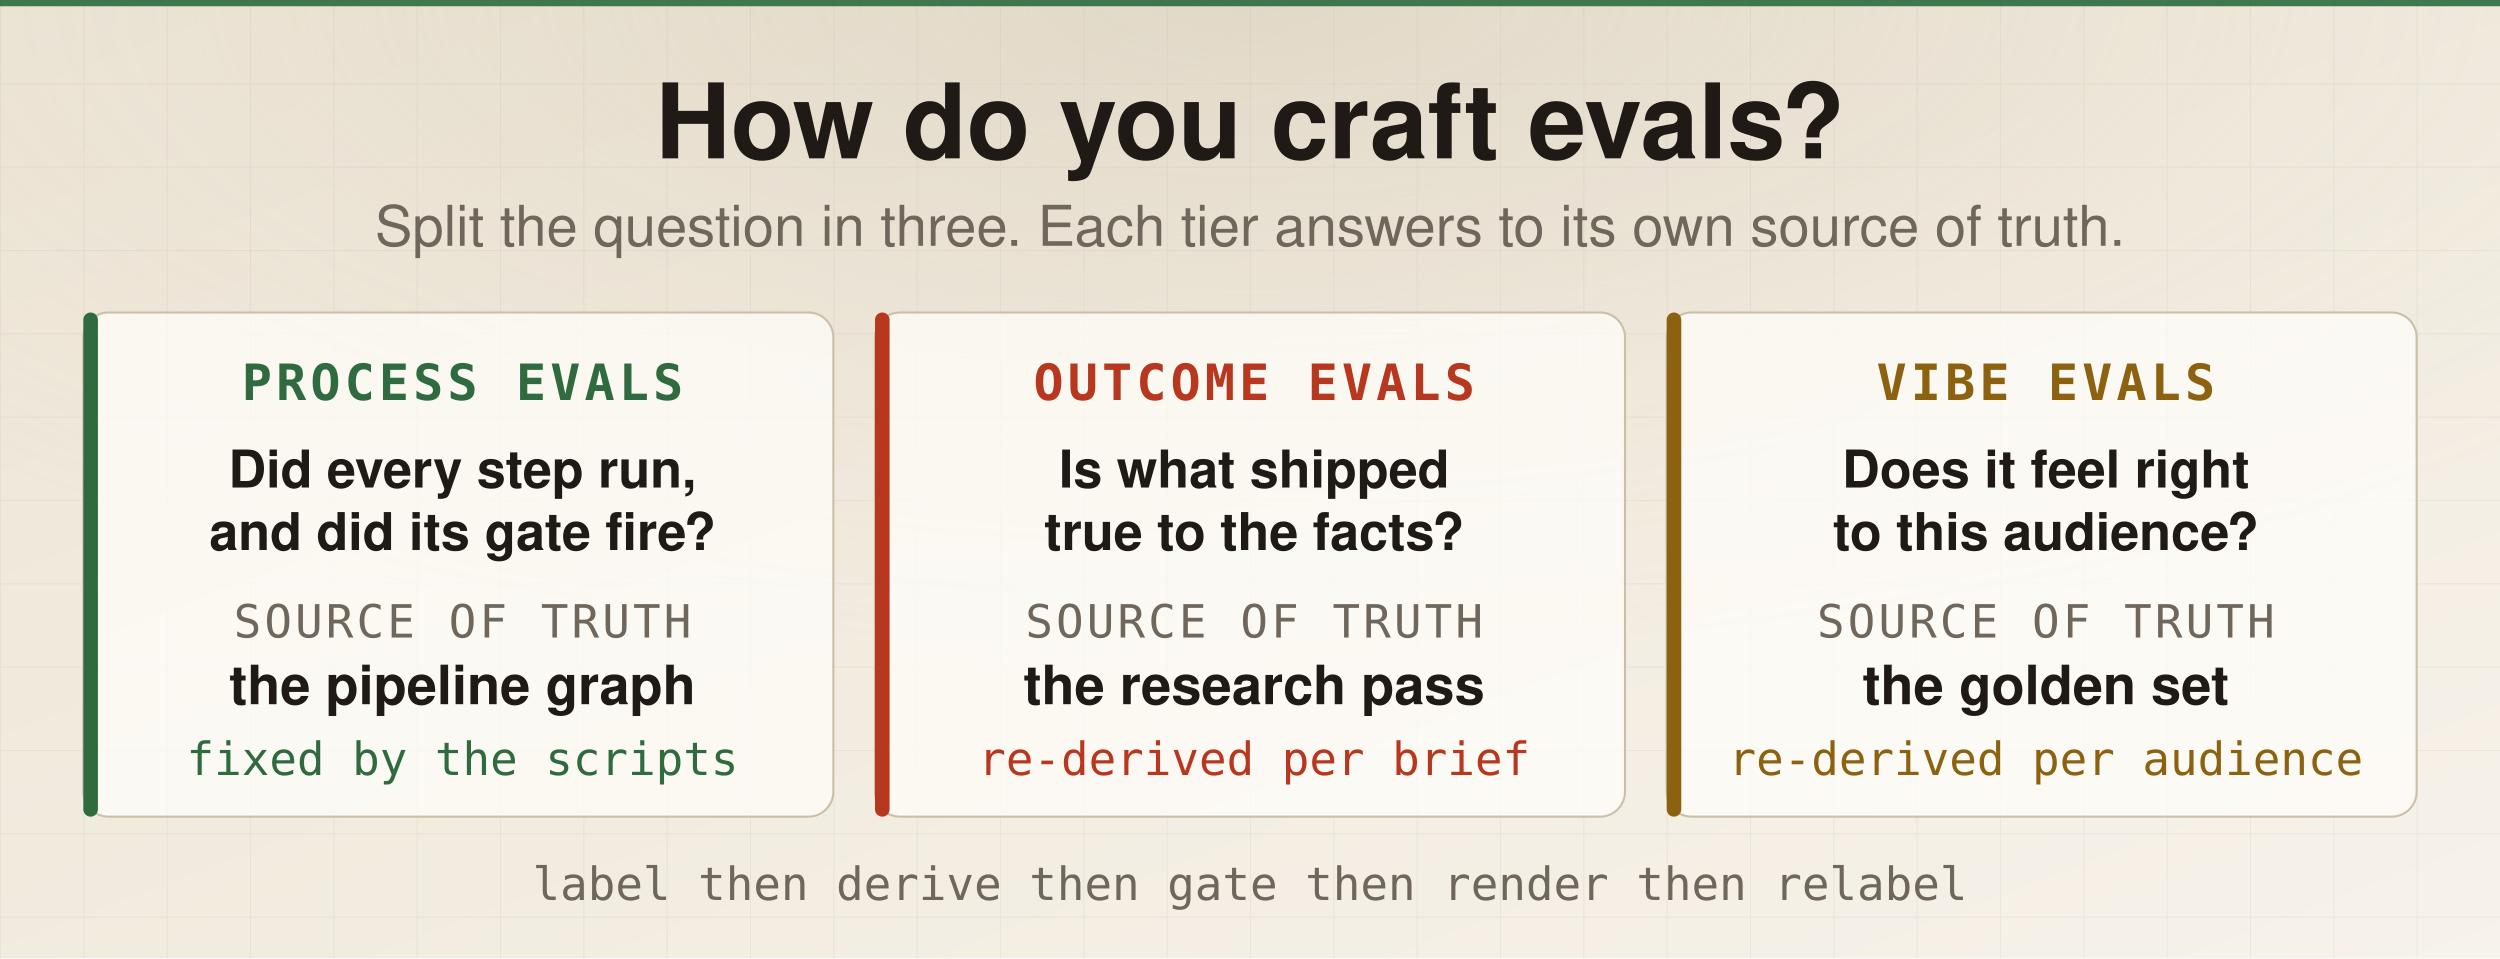
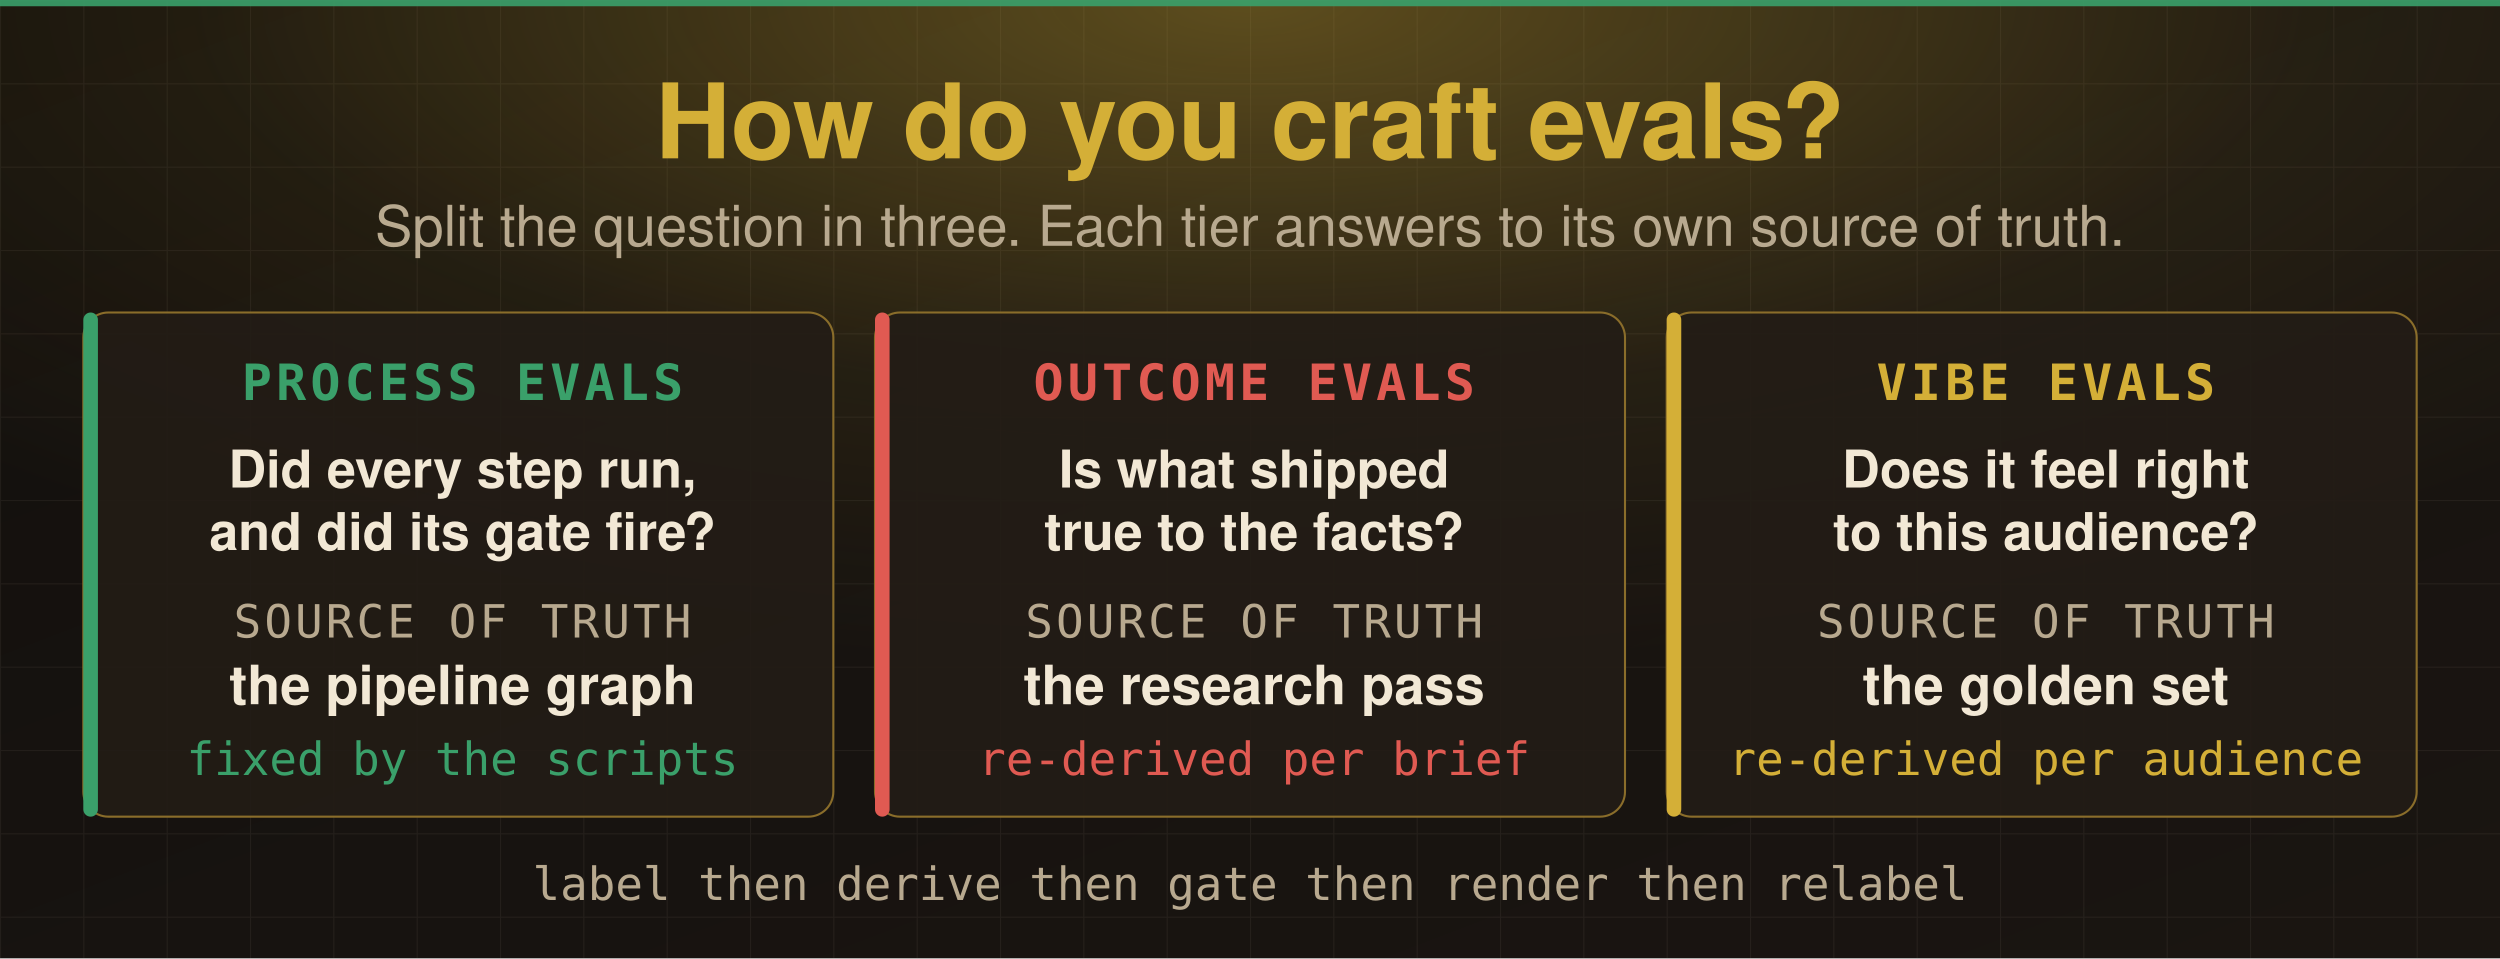
<svg xmlns="http://www.w3.org/2000/svg" width="1200" height="460" viewBox="0 0 1200 460" role="img" aria-label="How do you craft evals? Split the question in three. Process evals: did every step run, and did its gate fire? Source of truth, the pipeline graph, fixed by the scripts. Outcome evals: is what shipped true to the facts? Source of truth, the research pass, re-derived per brief. Vibe evals: does it feel right to this audience? Source of truth, the golden set, re-derived per audience.">
  <defs>
    <linearGradient id="bg" x1="0" y1="0" x2="1" y2="1">
-       <stop offset="0%" stop-color="#ede5d6" />
-       <stop offset="55%" stop-color="#f2ece0" />
-       <stop offset="100%" stop-color="#f7f2ea" />
+       <stop offset="0%" stop-color="#120f0c" />
+       <stop offset="55%" stop-color="#171310" />
+       <stop offset="100%" stop-color="#1a1511" />
    </linearGradient>
    <radialGradient id="glow" cx="50%" cy="0%" r="70%">
-       <stop offset="0%" stop-color="#cbbfa9" stop-opacity=".38" />
-       <stop offset="60%" stop-color="#cbbfa9" stop-opacity=".08" />
-       <stop offset="100%" stop-color="#cbbfa9" stop-opacity="0" />
+       <stop offset="0%" stop-color="#d4af37" stop-opacity=".38" />
+       <stop offset="60%" stop-color="#d4af37" stop-opacity=".08" />
+       <stop offset="100%" stop-color="#d4af37" stop-opacity="0" />
    </radialGradient>
    <pattern id="grid" width="40" height="40" patternUnits="userSpaceOnUse">
-       <path d="M 40 0 L 0 0 0 40" fill="none" stroke="#1f1a15" stroke-opacity=".05" stroke-width="1" />
+       <path d="M 40 0 L 0 0 0 40" fill="none" stroke="#f2e8d5" stroke-opacity=".06" stroke-width="1" />
    </pattern>
  </defs>
  <rect width="1200" height="460" fill="url(#bg)" />
  <rect width="1200" height="460" fill="url(#grid)" />
  <rect width="1200" height="460" fill="url(#glow)" />
-   <rect x="0" y="0" width="1200" height="3" fill="#2f6b3f" opacity=".9" />
-   <text x="600" y="76" text-anchor="middle" font-family="-apple-system,BlinkMacSystemFont,'Segoe UI',Helvetica,Arial,sans-serif" font-size="50" font-weight="700" fill="#1f1a15">How do you craft evals?</text>
-   <text x="600" y="118" text-anchor="middle" font-family="-apple-system,BlinkMacSystemFont,'Segoe UI',Helvetica,Arial,sans-serif" font-size="27" fill="#6f665c">Split the question in three. Each tier answers to its own source of truth.</text>
-   <rect x="40" y="150" width="360" height="242" rx="12" fill="#fffdf9" fill-opacity=".75" stroke="#cbbfa9" />
-   <rect x="40" y="150" width="7" height="242" rx="3.5" fill="#2f6b3f" />
-   <text x="222" y="192" text-anchor="middle" font-family="ui-monospace,SFMono-Regular,Menlo,monospace" font-size="24" font-weight="700" letter-spacing="2" fill="#2f6b3f">PROCESS EVALS</text>
-   <text x="222" y="234" text-anchor="middle" font-family="-apple-system,BlinkMacSystemFont,'Segoe UI',Helvetica,Arial,sans-serif" font-size="25" font-weight="700" fill="#1f1a15">Did every step run,</text>
-   <text x="222" y="264" text-anchor="middle" font-family="-apple-system,BlinkMacSystemFont,'Segoe UI',Helvetica,Arial,sans-serif" font-size="25" font-weight="700" fill="#1f1a15">and did its gate fire?</text>
-   <text x="222" y="306" text-anchor="middle" font-family="ui-monospace,SFMono-Regular,Menlo,monospace" font-size="22" letter-spacing="1.5" fill="#6f665c">SOURCE OF TRUTH</text>
-   <text x="222" y="338" text-anchor="middle" font-family="-apple-system,BlinkMacSystemFont,'Segoe UI',Helvetica,Arial,sans-serif" font-size="26" font-weight="700" fill="#1f1a15">the pipeline graph</text>
-   <text x="222" y="372" text-anchor="middle" font-family="ui-monospace,SFMono-Regular,Menlo,monospace" font-size="22" fill="#2f6b3f">fixed by the scripts</text>
-   <rect x="420" y="150" width="360" height="242" rx="12" fill="#fffdf9" fill-opacity=".75" stroke="#cbbfa9" />
-   <rect x="420" y="150" width="7" height="242" rx="3.5" fill="#b8371f" />
-   <text x="602" y="192" text-anchor="middle" font-family="ui-monospace,SFMono-Regular,Menlo,monospace" font-size="24" font-weight="700" letter-spacing="2" fill="#b8371f">OUTCOME EVALS</text>
-   <text x="602" y="234" text-anchor="middle" font-family="-apple-system,BlinkMacSystemFont,'Segoe UI',Helvetica,Arial,sans-serif" font-size="25" font-weight="700" fill="#1f1a15">Is what shipped</text>
-   <text x="602" y="264" text-anchor="middle" font-family="-apple-system,BlinkMacSystemFont,'Segoe UI',Helvetica,Arial,sans-serif" font-size="25" font-weight="700" fill="#1f1a15">true to the facts?</text>
-   <text x="602" y="306" text-anchor="middle" font-family="ui-monospace,SFMono-Regular,Menlo,monospace" font-size="22" letter-spacing="1.5" fill="#6f665c">SOURCE OF TRUTH</text>
-   <text x="602" y="338" text-anchor="middle" font-family="-apple-system,BlinkMacSystemFont,'Segoe UI',Helvetica,Arial,sans-serif" font-size="26" font-weight="700" fill="#1f1a15">the research pass</text>
-   <text x="602" y="372" text-anchor="middle" font-family="ui-monospace,SFMono-Regular,Menlo,monospace" font-size="22" fill="#b8371f">re-derived per brief</text>
-   <rect x="800" y="150" width="360" height="242" rx="12" fill="#fffdf9" fill-opacity=".75" stroke="#cbbfa9" />
-   <rect x="800" y="150" width="7" height="242" rx="3.5" fill="#8c6210" />
-   <text x="982" y="192" text-anchor="middle" font-family="ui-monospace,SFMono-Regular,Menlo,monospace" font-size="24" font-weight="700" letter-spacing="2" fill="#8c6210">VIBE EVALS</text>
-   <text x="982" y="234" text-anchor="middle" font-family="-apple-system,BlinkMacSystemFont,'Segoe UI',Helvetica,Arial,sans-serif" font-size="25" font-weight="700" fill="#1f1a15">Does it feel right</text>
-   <text x="982" y="264" text-anchor="middle" font-family="-apple-system,BlinkMacSystemFont,'Segoe UI',Helvetica,Arial,sans-serif" font-size="25" font-weight="700" fill="#1f1a15">to this audience?</text>
-   <text x="982" y="306" text-anchor="middle" font-family="ui-monospace,SFMono-Regular,Menlo,monospace" font-size="22" letter-spacing="1.5" fill="#6f665c">SOURCE OF TRUTH</text>
-   <text x="982" y="338" text-anchor="middle" font-family="-apple-system,BlinkMacSystemFont,'Segoe UI',Helvetica,Arial,sans-serif" font-size="26" font-weight="700" fill="#1f1a15">the golden set</text>
-   <text x="982" y="372" text-anchor="middle" font-family="ui-monospace,SFMono-Regular,Menlo,monospace" font-size="22" fill="#8c6210">re-derived per audience</text>
-   <text x="600" y="432" text-anchor="middle" font-family="ui-monospace,SFMono-Regular,Menlo,monospace" font-size="22" fill="#6f665c">label   then   derive   then   gate   then   render   then   relabel</text>
+   <rect x="0" y="0" width="1200" height="3" fill="#3aa06a" opacity=".9" />
+   <text x="600" y="76" text-anchor="middle" font-family="-apple-system,BlinkMacSystemFont,'Segoe UI',Helvetica,Arial,sans-serif" font-size="50" font-weight="700" fill="#d4af37">How do you craft evals?</text>
+   <text x="600" y="118" text-anchor="middle" font-family="-apple-system,BlinkMacSystemFont,'Segoe UI',Helvetica,Arial,sans-serif" font-size="27" fill="#b8a98f">Split the question in three. Each tier answers to its own source of truth.</text>
+   <rect x="40" y="150" width="360" height="242" rx="12" fill="#231c16" fill-opacity=".9" stroke="#8a6d2a" />
+   <rect x="40" y="150" width="7" height="242" rx="3.5" fill="#3aa06a" />
+   <text x="222" y="192" text-anchor="middle" font-family="ui-monospace,SFMono-Regular,Menlo,monospace" font-size="24" font-weight="700" letter-spacing="2" fill="#3aa06a">PROCESS EVALS</text>
+   <text x="222" y="234" text-anchor="middle" font-family="-apple-system,BlinkMacSystemFont,'Segoe UI',Helvetica,Arial,sans-serif" font-size="25" font-weight="700" fill="#f2e8d5">Did every step run,</text>
+   <text x="222" y="264" text-anchor="middle" font-family="-apple-system,BlinkMacSystemFont,'Segoe UI',Helvetica,Arial,sans-serif" font-size="25" font-weight="700" fill="#f2e8d5">and did its gate fire?</text>
+   <text x="222" y="306" text-anchor="middle" font-family="ui-monospace,SFMono-Regular,Menlo,monospace" font-size="22" letter-spacing="1.5" fill="#b8a98f">SOURCE OF TRUTH</text>
+   <text x="222" y="338" text-anchor="middle" font-family="-apple-system,BlinkMacSystemFont,'Segoe UI',Helvetica,Arial,sans-serif" font-size="26" font-weight="700" fill="#f2e8d5">the pipeline graph</text>
+   <text x="222" y="372" text-anchor="middle" font-family="ui-monospace,SFMono-Regular,Menlo,monospace" font-size="22" fill="#3aa06a">fixed by the scripts</text>
+   <rect x="420" y="150" width="360" height="242" rx="12" fill="#231c16" fill-opacity=".9" stroke="#8a6d2a" />
+   <rect x="420" y="150" width="7" height="242" rx="3.5" fill="#e05a52" />
+   <text x="602" y="192" text-anchor="middle" font-family="ui-monospace,SFMono-Regular,Menlo,monospace" font-size="24" font-weight="700" letter-spacing="2" fill="#e05a52">OUTCOME EVALS</text>
+   <text x="602" y="234" text-anchor="middle" font-family="-apple-system,BlinkMacSystemFont,'Segoe UI',Helvetica,Arial,sans-serif" font-size="25" font-weight="700" fill="#f2e8d5">Is what shipped</text>
+   <text x="602" y="264" text-anchor="middle" font-family="-apple-system,BlinkMacSystemFont,'Segoe UI',Helvetica,Arial,sans-serif" font-size="25" font-weight="700" fill="#f2e8d5">true to the facts?</text>
+   <text x="602" y="306" text-anchor="middle" font-family="ui-monospace,SFMono-Regular,Menlo,monospace" font-size="22" letter-spacing="1.5" fill="#b8a98f">SOURCE OF TRUTH</text>
+   <text x="602" y="338" text-anchor="middle" font-family="-apple-system,BlinkMacSystemFont,'Segoe UI',Helvetica,Arial,sans-serif" font-size="26" font-weight="700" fill="#f2e8d5">the research pass</text>
+   <text x="602" y="372" text-anchor="middle" font-family="ui-monospace,SFMono-Regular,Menlo,monospace" font-size="22" fill="#e05a52">re-derived per brief</text>
+   <rect x="800" y="150" width="360" height="242" rx="12" fill="#231c16" fill-opacity=".9" stroke="#8a6d2a" />
+   <rect x="800" y="150" width="7" height="242" rx="3.5" fill="#d4af37" />
+   <text x="982" y="192" text-anchor="middle" font-family="ui-monospace,SFMono-Regular,Menlo,monospace" font-size="24" font-weight="700" letter-spacing="2" fill="#d4af37">VIBE EVALS</text>
+   <text x="982" y="234" text-anchor="middle" font-family="-apple-system,BlinkMacSystemFont,'Segoe UI',Helvetica,Arial,sans-serif" font-size="25" font-weight="700" fill="#f2e8d5">Does it feel right</text>
+   <text x="982" y="264" text-anchor="middle" font-family="-apple-system,BlinkMacSystemFont,'Segoe UI',Helvetica,Arial,sans-serif" font-size="25" font-weight="700" fill="#f2e8d5">to this audience?</text>
+   <text x="982" y="306" text-anchor="middle" font-family="ui-monospace,SFMono-Regular,Menlo,monospace" font-size="22" letter-spacing="1.5" fill="#b8a98f">SOURCE OF TRUTH</text>
+   <text x="982" y="338" text-anchor="middle" font-family="-apple-system,BlinkMacSystemFont,'Segoe UI',Helvetica,Arial,sans-serif" font-size="26" font-weight="700" fill="#f2e8d5">the golden set</text>
+   <text x="982" y="372" text-anchor="middle" font-family="ui-monospace,SFMono-Regular,Menlo,monospace" font-size="22" fill="#d4af37">re-derived per audience</text>
+   <text x="600" y="432" text-anchor="middle" font-family="ui-monospace,SFMono-Regular,Menlo,monospace" font-size="22" fill="#b8a98f">label   then   derive   then   gate   then   render   then   relabel</text>
</svg>
